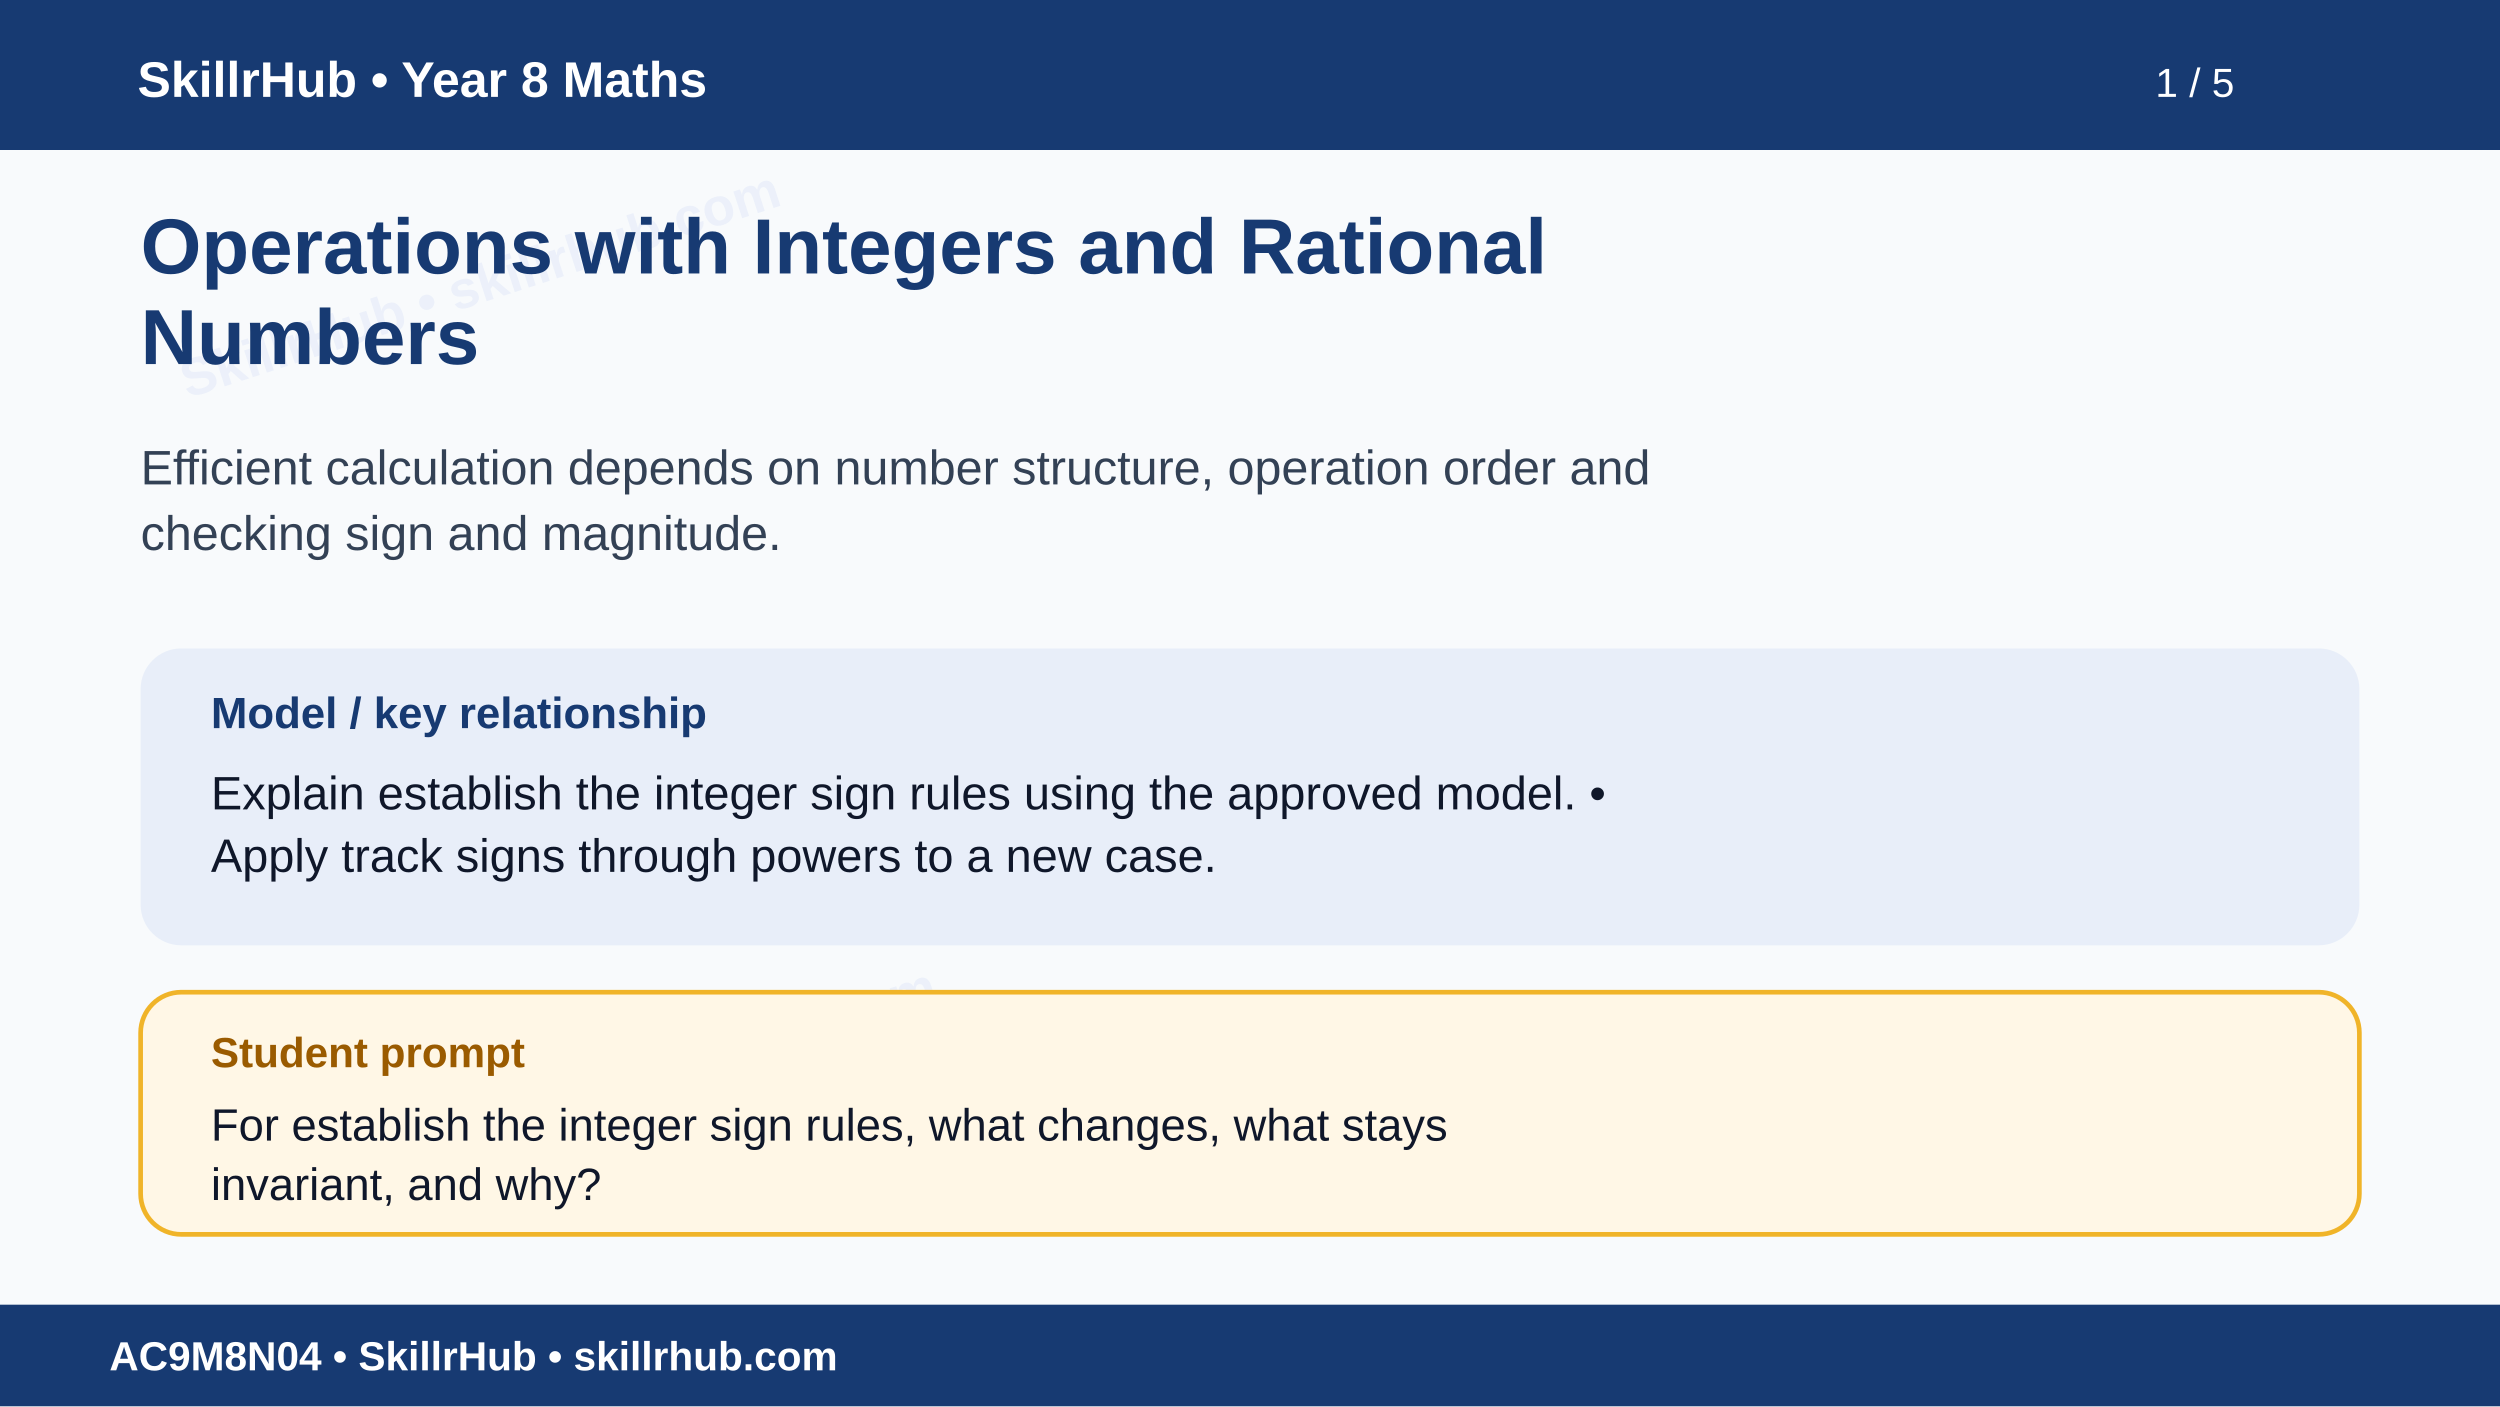
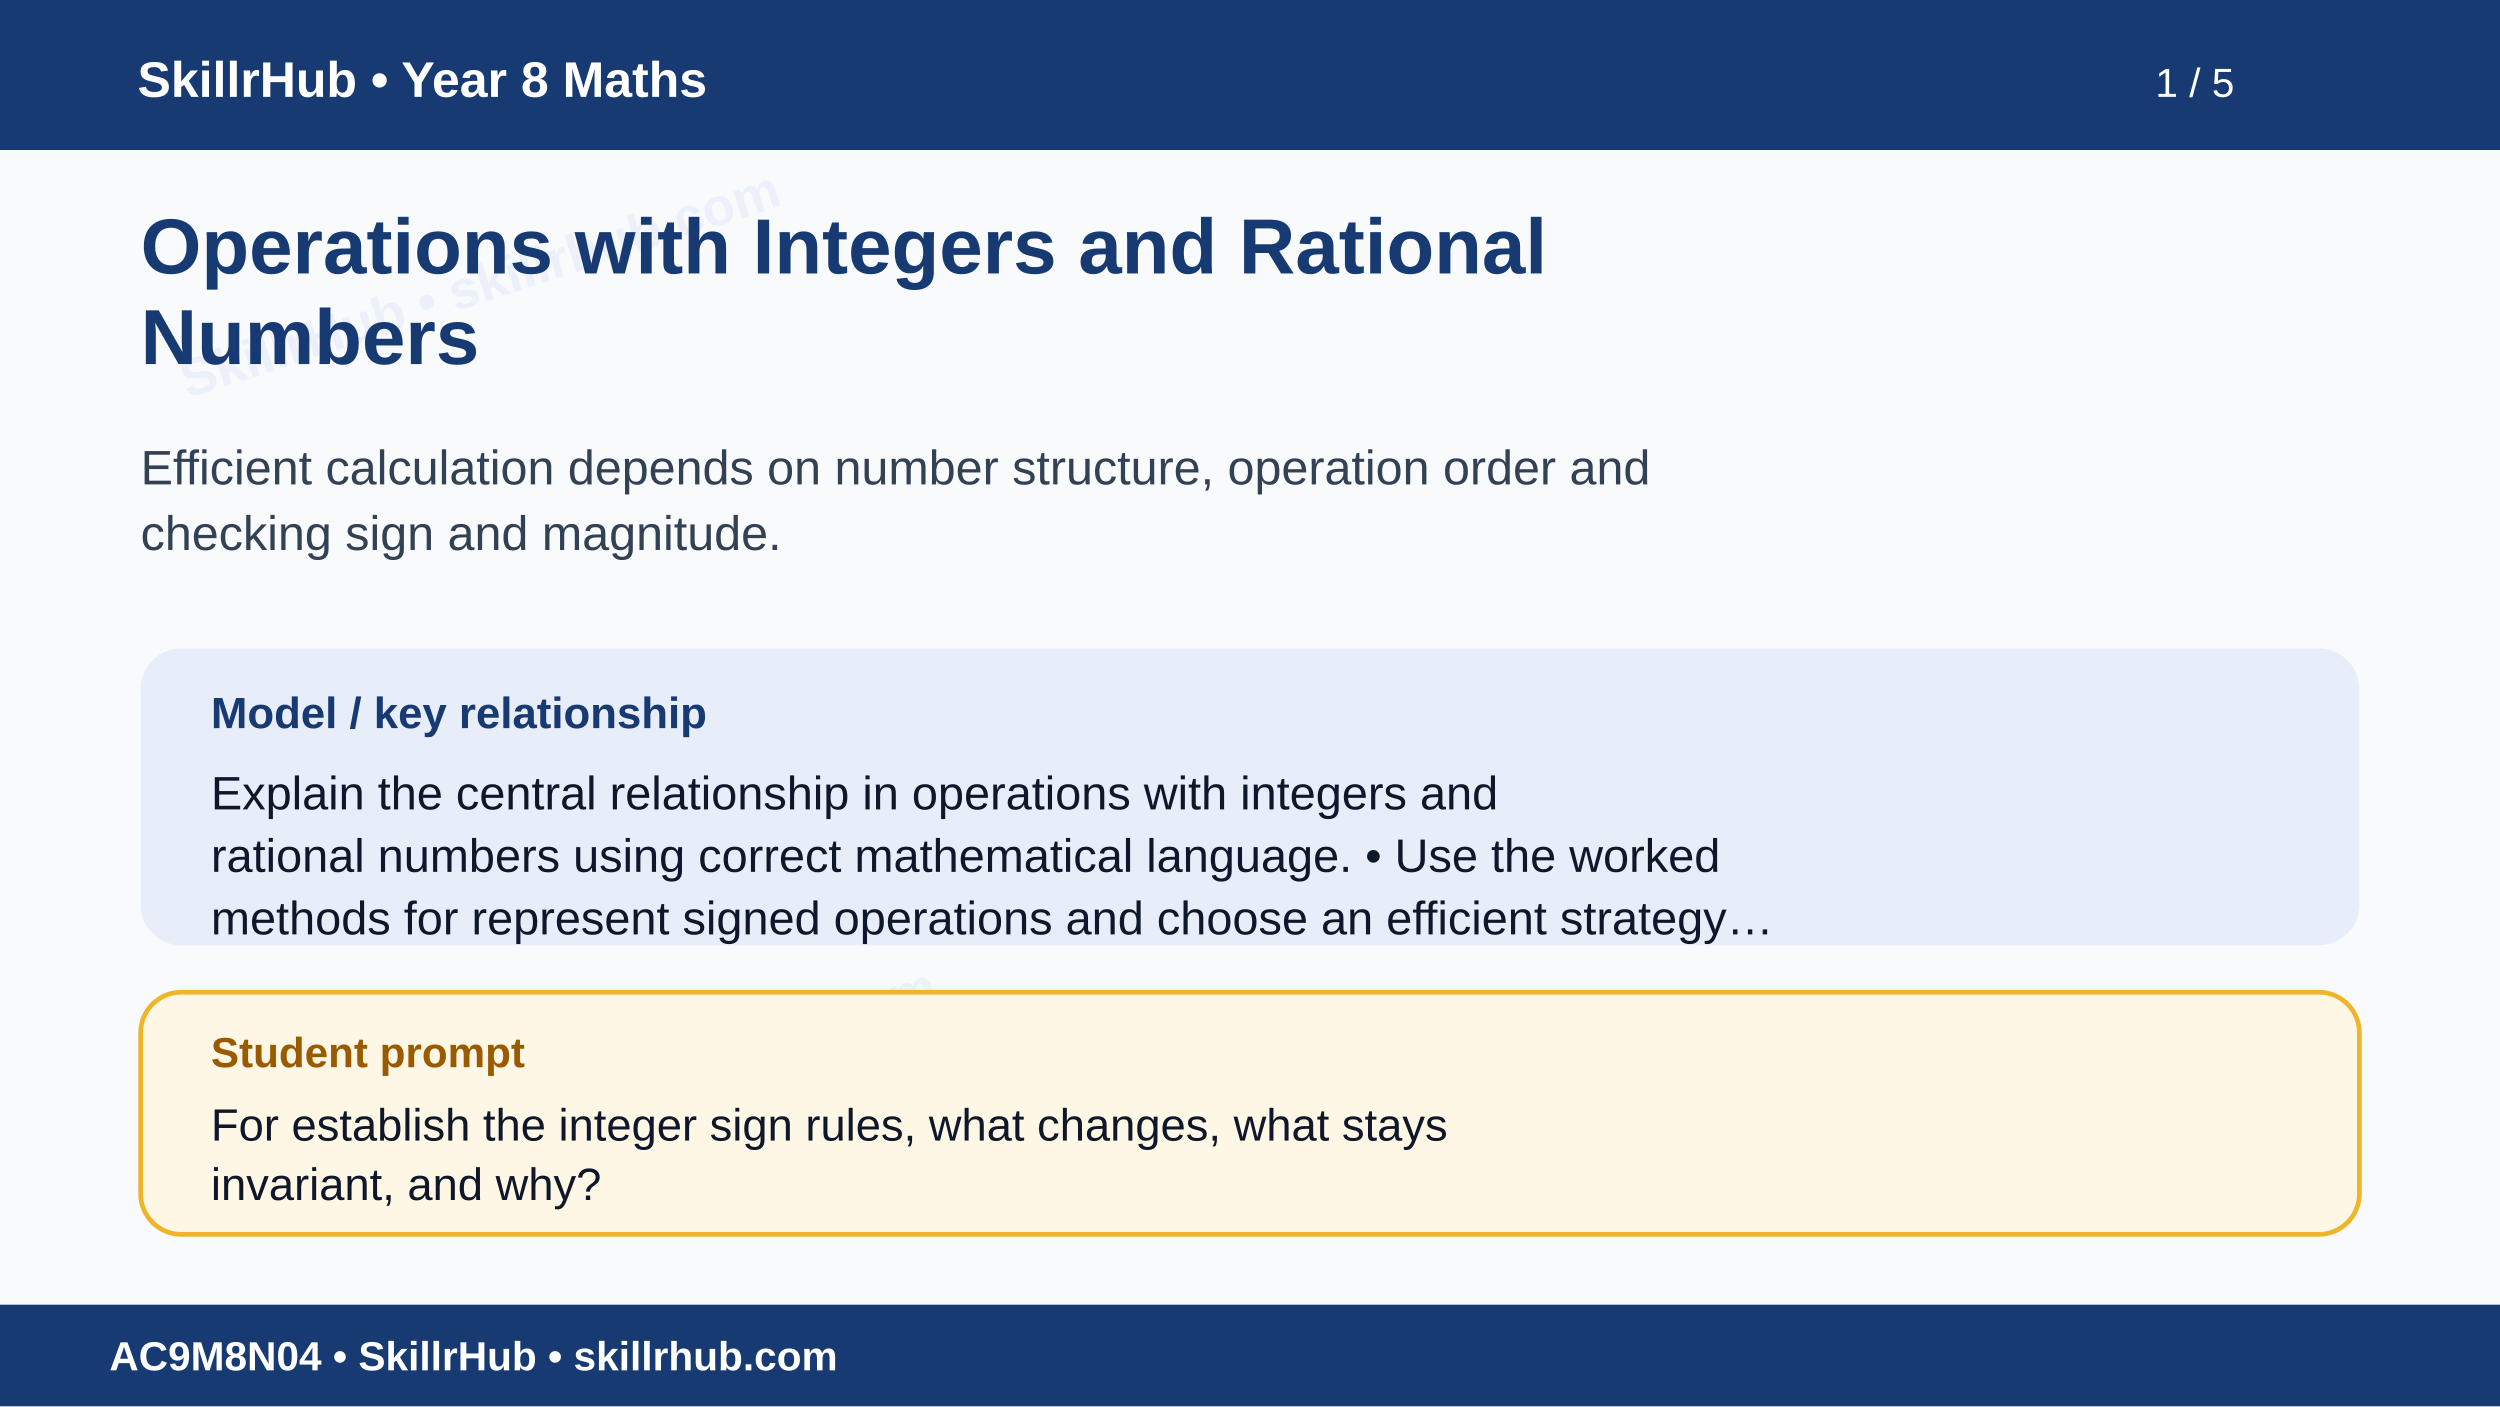
<svg xmlns="http://www.w3.org/2000/svg" width="1600" height="900" viewBox="0 0 1600 900" role="img" aria-labelledby="title desc">
  <rect width="1600" height="900" fill="#f8fafc" />
  <g opacity=".055" fill="#1d4ed8" font-family="Arial,Helvetica,sans-serif" font-size="34" font-weight="700">
    <text x="120" y="255" transform="rotate(-18 120 255)">SkillrHub • skillrhub.com</text>
    <text x="790" y="560" transform="rotate(-18 790 560)">SkillrHub • skillrhub.com</text>
    <text x="220" y="765" transform="rotate(-18 220 765)">SkillrHub • skillrhub.com</text>
  </g>
  <rect width="1600" height="96" fill="#173a72" />
  <text x="88" y="62" fill="#fff" font-family="Arial,Helvetica,sans-serif" font-size="32" font-weight="700">SkillrHub • Year 8 Maths</text>
  <text x="1430" y="62" text-anchor="end" fill="#fff" font-family="Arial,Helvetica,sans-serif" font-size="26">1 / 5</text>
  <text x="90" y="175" fill="#173a72" font-family="Arial,Helvetica,sans-serif" font-size="50" font-weight="700">Operations with Integers and Rational</text>
  <text x="90" y="233" fill="#173a72" font-family="Arial,Helvetica,sans-serif" font-size="50" font-weight="700">Numbers</text>
  <text x="90" y="310" fill="#334155" font-family="Arial,Helvetica,sans-serif" font-size="31" font-weight="400">Efficient calculation depends on number structure, operation order and</text>
  <text x="90" y="352" fill="#334155" font-family="Arial,Helvetica,sans-serif" font-size="31" font-weight="400">checking sign and magnitude.</text>
  <rect x="90" y="415" width="1420" height="190" rx="26" fill="#e8eef9" />
  <text x="135" y="466" fill="#173a72" font-family="Arial,Helvetica,sans-serif" font-size="28" font-weight="700">Model / key relationship</text>
-   <text x="135" y="518" fill="#0f172a" font-family="Arial,Helvetica,sans-serif" font-size="30" font-weight="400">Explain establish the integer sign rules using the approved model. •</text>
-   <text x="135" y="558" fill="#0f172a" font-family="Arial,Helvetica,sans-serif" font-size="30" font-weight="400">Apply track signs through powers to a new case.</text>
+   <text x="135" y="518" fill="#0f172a" font-family="Arial,Helvetica,sans-serif" font-size="30" font-weight="400">Explain the central relationship in operations with integers and</text>
+   <text x="135" y="558" fill="#0f172a" font-family="Arial,Helvetica,sans-serif" font-size="30" font-weight="400">rational numbers using correct mathematical language. • Use the worked</text>
+   <text x="135" y="598" fill="#0f172a" font-family="Arial,Helvetica,sans-serif" font-size="30" font-weight="400">methods for represent signed operations and choose an efficient strategy…</text>
  <rect x="90" y="635" width="1420" height="155" rx="26" fill="#fff7e6" stroke="#f0b429" stroke-width="3" />
  <text x="135" y="683" fill="#9a5b00" font-family="Arial,Helvetica,sans-serif" font-size="27" font-weight="700">Student prompt</text>
  <text x="135" y="730" fill="#0f172a" font-family="Arial,Helvetica,sans-serif" font-size="29" font-weight="400">For establish the integer sign rules, what changes, what stays</text>
  <text x="135" y="768" fill="#0f172a" font-family="Arial,Helvetica,sans-serif" font-size="29" font-weight="400">invariant, and why?</text>
  <rect y="835" width="1600" height="65" fill="#173a72" />
  <text x="70" y="877" fill="#fff" font-family="Arial,Helvetica,sans-serif" font-size="26" font-weight="700">AC9M8N04 • SkillrHub • skillrhub.com</text>
</svg>
